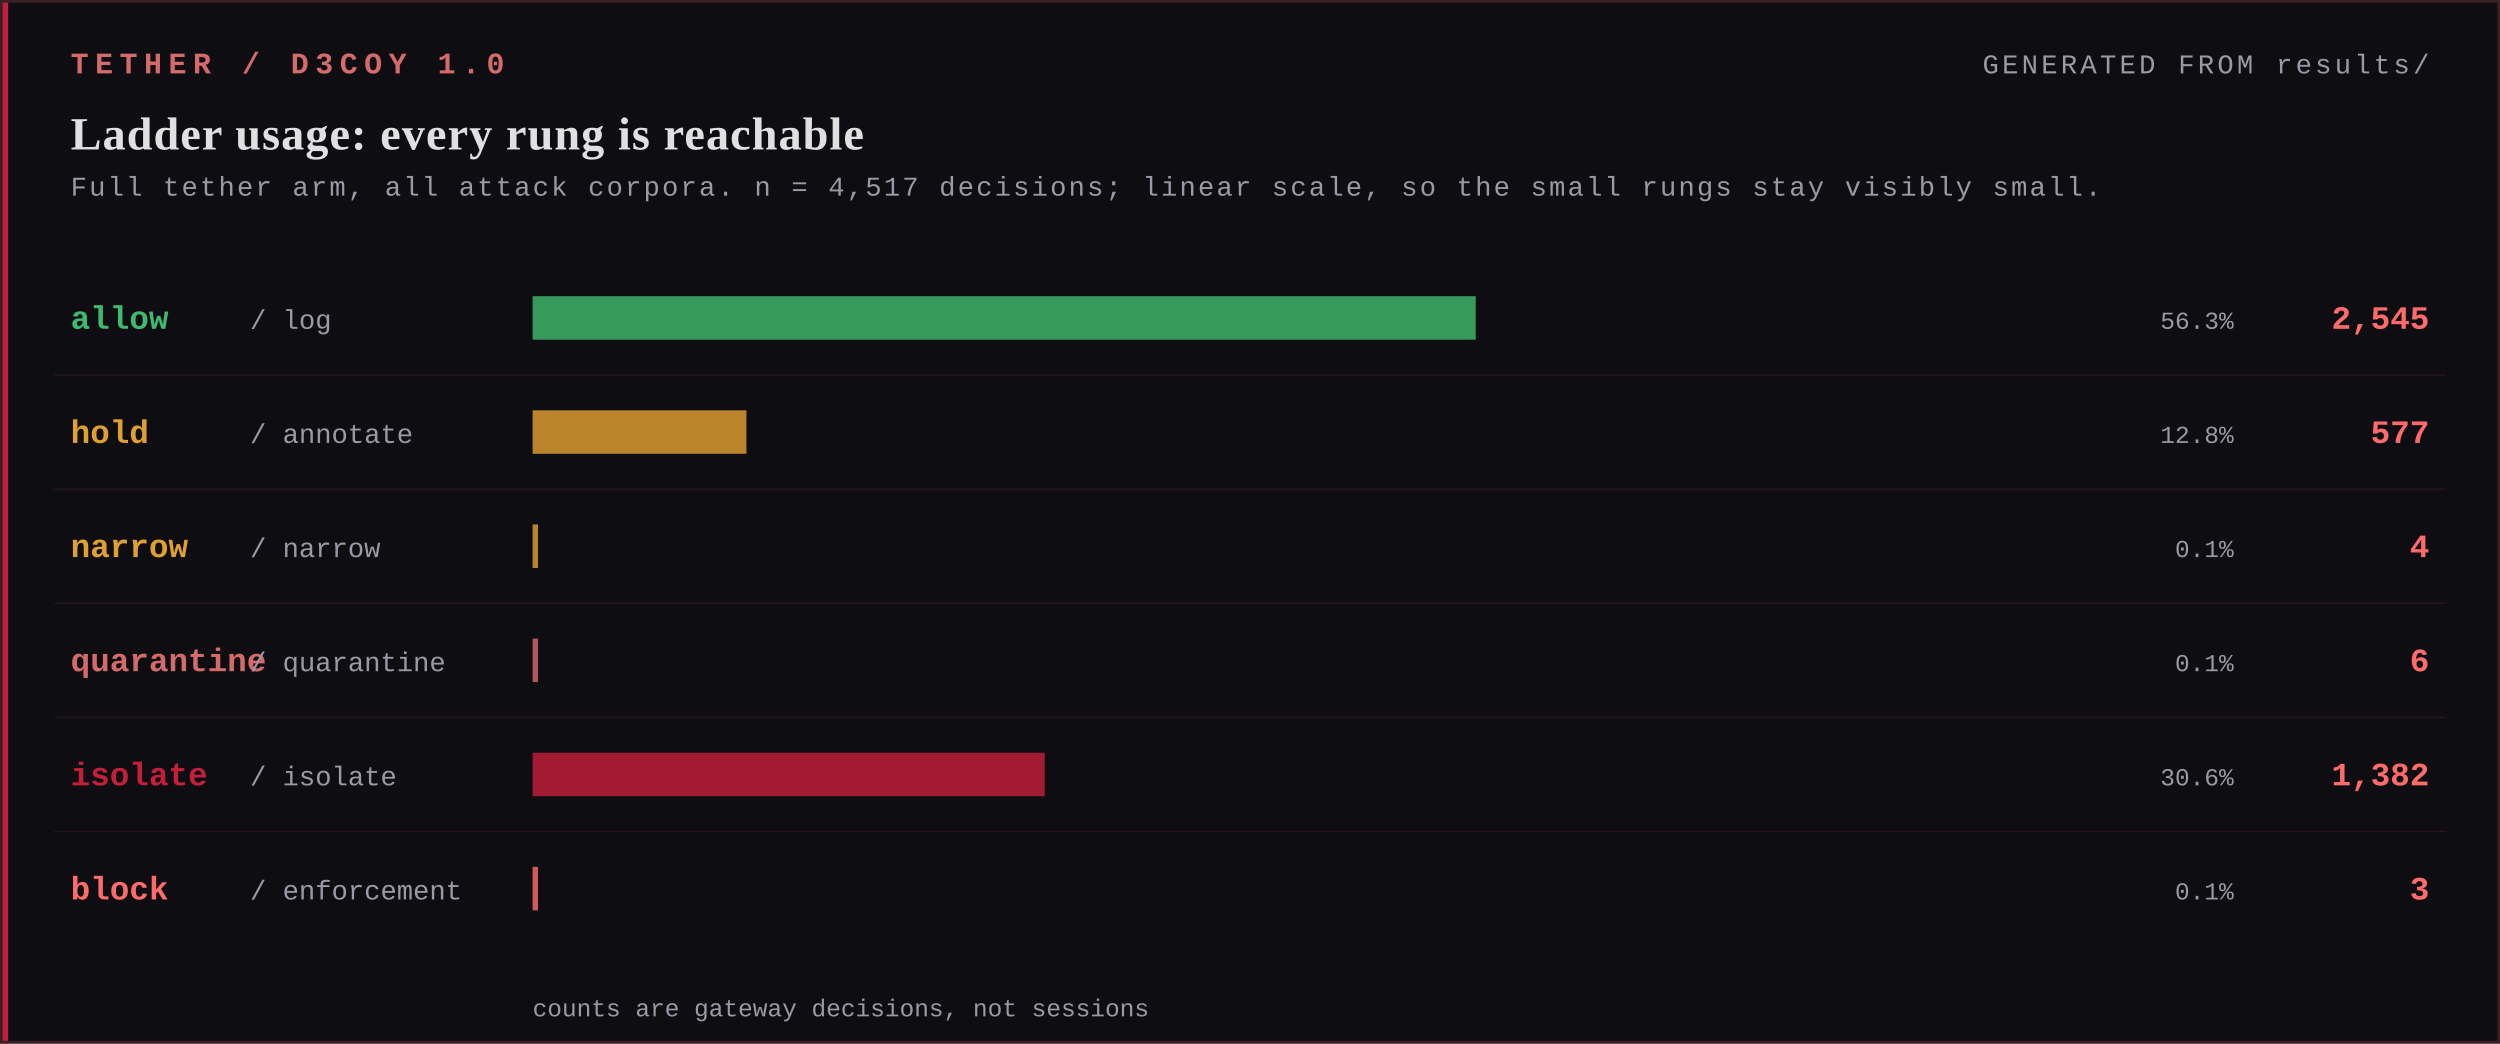
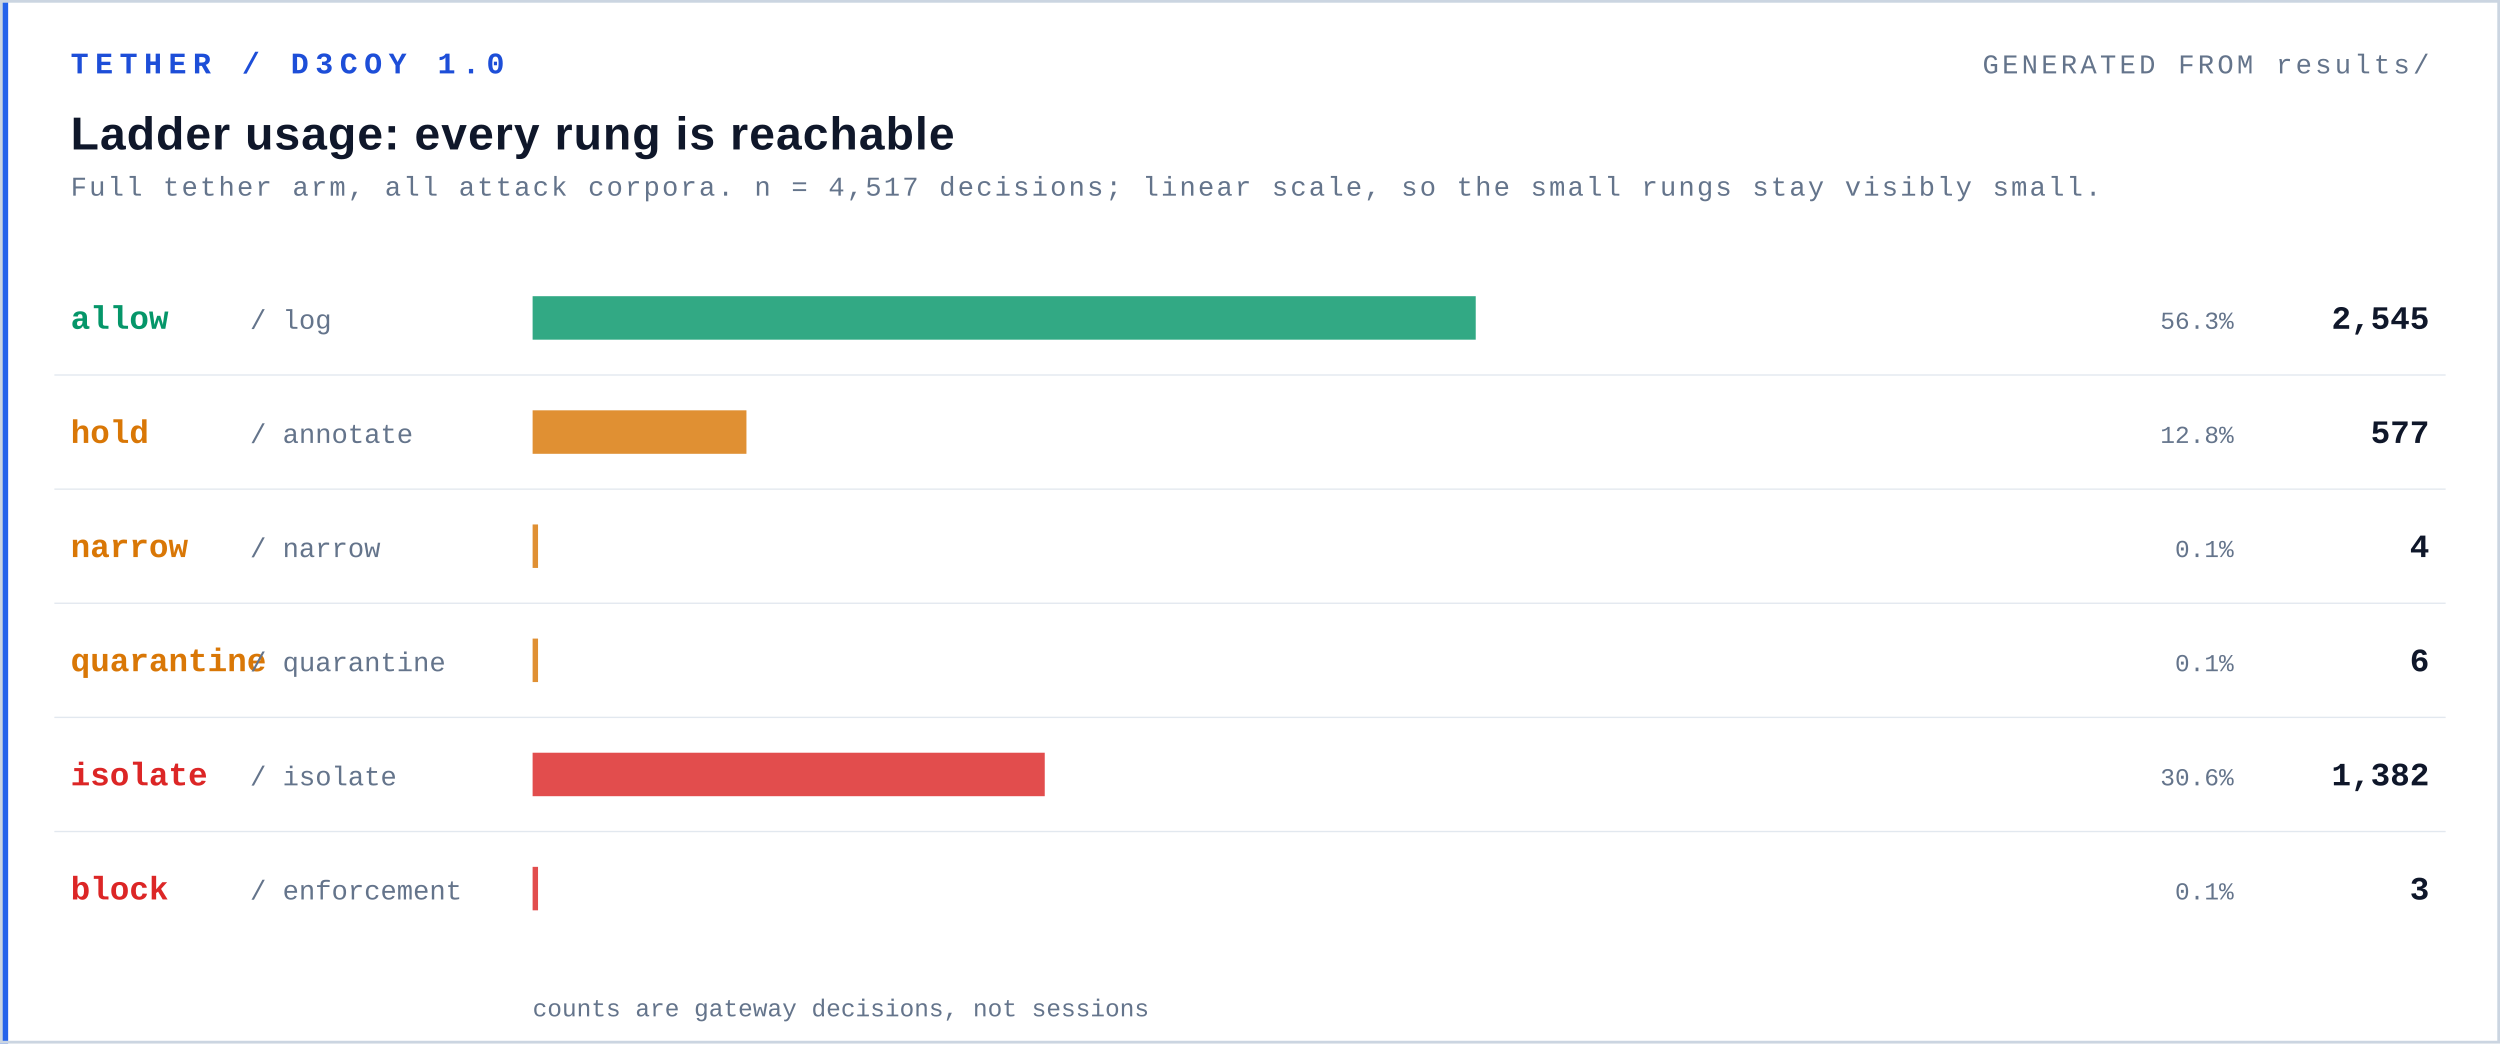
<svg xmlns="http://www.w3.org/2000/svg" viewBox="0 0 920 384" width="100%" role="img" aria-labelledby="exhibit-title" preserveAspectRatio="xMidYMid meet">
-   <rect x="0.00" y="0.00" width="920.00" height="384.00" fill="#0d0d12" />
-   <rect x="0.00" y="0.00" width="3.00" height="384.00" fill="#c41e3a" />
-   <rect x="0.50" y="0.50" width="919.00" height="383.00" fill="none" stroke="#3a1f25" stroke-width="1.0" />
-   <text x="26.00" y="27.00" font-size="11" font-family="Consolas, 'Courier New', monospace" fill="#d46a6a" text-anchor="start" font-weight="700" letter-spacing="2.4">TETHER / D3COY 1.0</text>
-   <text x="894.00" y="27.00" font-size="10" font-family="Consolas, 'Courier New', monospace" fill="#9a9aa6" text-anchor="end" font-weight="400" letter-spacing="1.2">GENERATED FROM results/</text>
-   <text x="26.00" y="55.00" font-size="17" font-family="Georgia, 'Times New Roman', serif" fill="#e0e0e0" text-anchor="start" font-weight="700" letter-spacing="0.4">Ladder usage: every rung is reachable</text>
-   <text x="26.00" y="72.00" font-size="10" font-family="Consolas, 'Courier New', monospace" fill="#9a9aa6" text-anchor="start" font-weight="400" letter-spacing="0.8">Full tether arm, all attack corpora. n = 4,517 decisions; linear scale, so the small rungs stay visibly small.</text>
-   <text x="26.00" y="121.00" font-size="12" font-family="Consolas, 'Courier New', monospace" fill="#3fb96e" text-anchor="start" font-weight="700">allow</text>
-   <text x="92.00" y="121.00" font-size="10" font-family="Consolas, 'Courier New', monospace" fill="#9a9aa6" text-anchor="start" font-weight="400">/ log</text>
-   <rect x="196.00" y="109.00" width="347.07" height="16.00" fill="#3fb96e" opacity="0.82" />
-   <text x="894.00" y="121.00" font-size="12" font-family="Consolas, 'Courier New', monospace" fill="#ff6b6b" text-anchor="end" font-weight="700">2,545</text>
-   <text x="822.00" y="121.00" font-size="9" font-family="Consolas, 'Courier New', monospace" fill="#9a9aa6" text-anchor="end" font-weight="400">56.3%</text>
-   <line x1="20.00" y1="138.00" x2="900.00" y2="138.00" stroke="#3a1f25" stroke-width="0.5" opacity="0.55" />
-   <text x="26.00" y="163.00" font-size="12" font-family="Consolas, 'Courier New', monospace" fill="#e0a030" text-anchor="start" font-weight="700">hold</text>
-   <text x="92.00" y="163.00" font-size="10" font-family="Consolas, 'Courier New', monospace" fill="#9a9aa6" text-anchor="start" font-weight="400">/ annotate</text>
-   <rect x="196.00" y="151.00" width="78.69" height="16.00" fill="#e0a030" opacity="0.82" />
-   <text x="894.00" y="163.00" font-size="12" font-family="Consolas, 'Courier New', monospace" fill="#ff6b6b" text-anchor="end" font-weight="700">577</text>
-   <text x="822.00" y="163.00" font-size="9" font-family="Consolas, 'Courier New', monospace" fill="#9a9aa6" text-anchor="end" font-weight="400">12.8%</text>
-   <line x1="20.00" y1="180.00" x2="900.00" y2="180.00" stroke="#3a1f25" stroke-width="0.5" opacity="0.55" />
-   <text x="26.00" y="205.00" font-size="12" font-family="Consolas, 'Courier New', monospace" fill="#e0a030" text-anchor="start" font-weight="700">narrow</text>
-   <text x="92.00" y="205.00" font-size="10" font-family="Consolas, 'Courier New', monospace" fill="#9a9aa6" text-anchor="start" font-weight="400">/ narrow</text>
-   <rect x="196.00" y="193.00" width="2.00" height="16.00" fill="#e0a030" opacity="0.82" />
-   <text x="894.00" y="205.00" font-size="12" font-family="Consolas, 'Courier New', monospace" fill="#ff6b6b" text-anchor="end" font-weight="700">4</text>
-   <text x="822.00" y="205.00" font-size="9" font-family="Consolas, 'Courier New', monospace" fill="#9a9aa6" text-anchor="end" font-weight="400">0.1%</text>
-   <line x1="20.00" y1="222.00" x2="900.00" y2="222.00" stroke="#3a1f25" stroke-width="0.5" opacity="0.55" />
-   <text x="26.00" y="247.00" font-size="12" font-family="Consolas, 'Courier New', monospace" fill="#d46a6a" text-anchor="start" font-weight="700">quarantine</text>
-   <text x="92.00" y="247.00" font-size="10" font-family="Consolas, 'Courier New', monospace" fill="#9a9aa6" text-anchor="start" font-weight="400">/ quarantine</text>
-   <rect x="196.00" y="235.00" width="2.00" height="16.00" fill="#d46a6a" opacity="0.82" />
-   <text x="894.00" y="247.00" font-size="12" font-family="Consolas, 'Courier New', monospace" fill="#ff6b6b" text-anchor="end" font-weight="700">6</text>
-   <text x="822.00" y="247.00" font-size="9" font-family="Consolas, 'Courier New', monospace" fill="#9a9aa6" text-anchor="end" font-weight="400">0.1%</text>
-   <line x1="20.00" y1="264.00" x2="900.00" y2="264.00" stroke="#3a1f25" stroke-width="0.5" opacity="0.55" />
-   <text x="26.00" y="289.00" font-size="12" font-family="Consolas, 'Courier New', monospace" fill="#c41e3a" text-anchor="start" font-weight="700">isolate</text>
-   <text x="92.00" y="289.00" font-size="10" font-family="Consolas, 'Courier New', monospace" fill="#9a9aa6" text-anchor="start" font-weight="400">/ isolate</text>
-   <rect x="196.00" y="277.00" width="188.47" height="16.00" fill="#c41e3a" opacity="0.82" />
-   <text x="894.00" y="289.00" font-size="12" font-family="Consolas, 'Courier New', monospace" fill="#ff6b6b" text-anchor="end" font-weight="700">1,382</text>
-   <text x="822.00" y="289.00" font-size="9" font-family="Consolas, 'Courier New', monospace" fill="#9a9aa6" text-anchor="end" font-weight="400">30.6%</text>
-   <line x1="20.00" y1="306.00" x2="900.00" y2="306.00" stroke="#3a1f25" stroke-width="0.5" opacity="0.55" />
-   <text x="26.00" y="331.00" font-size="12" font-family="Consolas, 'Courier New', monospace" fill="#ff6b6b" text-anchor="start" font-weight="700">block</text>
-   <text x="92.00" y="331.00" font-size="10" font-family="Consolas, 'Courier New', monospace" fill="#9a9aa6" text-anchor="start" font-weight="400">/ enforcement</text>
-   <rect x="196.00" y="319.00" width="2.00" height="16.00" fill="#ff6b6b" opacity="0.82" />
-   <text x="894.00" y="331.00" font-size="12" font-family="Consolas, 'Courier New', monospace" fill="#ff6b6b" text-anchor="end" font-weight="700">3</text>
-   <text x="822.00" y="331.00" font-size="9" font-family="Consolas, 'Courier New', monospace" fill="#9a9aa6" text-anchor="end" font-weight="400">0.1%</text>
-   <text x="196.00" y="374.00" font-size="9" font-family="Consolas, 'Courier New', monospace" fill="#9a9aa6" text-anchor="start" font-weight="400">counts are gateway decisions, not sessions</text>
+   <rect x="0.00" y="0.00" width="920.00" height="384.00" fill="#ffffff" />
+   <rect x="0.00" y="0.00" width="3.00" height="384.00" fill="#2563eb" />
+   <rect x="0.50" y="0.50" width="919.00" height="383.00" fill="none" stroke="#cbd5e1" stroke-width="1.0" />
+   <text x="26.00" y="27.00" font-size="11" font-family="Consolas, 'Courier New', monospace" fill="#1d4ed8" text-anchor="start" font-weight="700" letter-spacing="2.4">TETHER / D3COY 1.0</text>
+   <text x="894.00" y="27.00" font-size="10" font-family="Consolas, 'Courier New', monospace" fill="#64748b" text-anchor="end" font-weight="400" letter-spacing="1.2">GENERATED FROM results/</text>
+   <text x="26.00" y="55.00" font-size="17" font-family="ui-sans-serif, system-ui, -apple-system, 'Segoe UI', Arial, sans-serif" fill="#0f172a" text-anchor="start" font-weight="700" letter-spacing="0.4">Ladder usage: every rung is reachable</text>
+   <text x="26.00" y="72.00" font-size="10" font-family="Consolas, 'Courier New', monospace" fill="#64748b" text-anchor="start" font-weight="400" letter-spacing="0.8">Full tether arm, all attack corpora. n = 4,517 decisions; linear scale, so the small rungs stay visibly small.</text>
+   <text x="26.00" y="121.00" font-size="12" font-family="Consolas, 'Courier New', monospace" fill="#059669" text-anchor="start" font-weight="700">allow</text>
+   <text x="92.00" y="121.00" font-size="10" font-family="Consolas, 'Courier New', monospace" fill="#64748b" text-anchor="start" font-weight="400">/ log</text>
+   <rect x="196.00" y="109.00" width="347.07" height="16.00" fill="#059669" opacity="0.82" />
+   <text x="894.00" y="121.00" font-size="12" font-family="Consolas, 'Courier New', monospace" fill="#0f172a" text-anchor="end" font-weight="700">2,545</text>
+   <text x="822.00" y="121.00" font-size="9" font-family="Consolas, 'Courier New', monospace" fill="#64748b" text-anchor="end" font-weight="400">56.3%</text>
+   <line x1="20.00" y1="138.00" x2="900.00" y2="138.00" stroke="#cbd5e1" stroke-width="0.5" opacity="0.55" />
+   <text x="26.00" y="163.00" font-size="12" font-family="Consolas, 'Courier New', monospace" fill="#d97706" text-anchor="start" font-weight="700">hold</text>
+   <text x="92.00" y="163.00" font-size="10" font-family="Consolas, 'Courier New', monospace" fill="#64748b" text-anchor="start" font-weight="400">/ annotate</text>
+   <rect x="196.00" y="151.00" width="78.69" height="16.00" fill="#d97706" opacity="0.82" />
+   <text x="894.00" y="163.00" font-size="12" font-family="Consolas, 'Courier New', monospace" fill="#0f172a" text-anchor="end" font-weight="700">577</text>
+   <text x="822.00" y="163.00" font-size="9" font-family="Consolas, 'Courier New', monospace" fill="#64748b" text-anchor="end" font-weight="400">12.8%</text>
+   <line x1="20.00" y1="180.00" x2="900.00" y2="180.00" stroke="#cbd5e1" stroke-width="0.5" opacity="0.55" />
+   <text x="26.00" y="205.00" font-size="12" font-family="Consolas, 'Courier New', monospace" fill="#d97706" text-anchor="start" font-weight="700">narrow</text>
+   <text x="92.00" y="205.00" font-size="10" font-family="Consolas, 'Courier New', monospace" fill="#64748b" text-anchor="start" font-weight="400">/ narrow</text>
+   <rect x="196.00" y="193.00" width="2.00" height="16.00" fill="#d97706" opacity="0.82" />
+   <text x="894.00" y="205.00" font-size="12" font-family="Consolas, 'Courier New', monospace" fill="#0f172a" text-anchor="end" font-weight="700">4</text>
+   <text x="822.00" y="205.00" font-size="9" font-family="Consolas, 'Courier New', monospace" fill="#64748b" text-anchor="end" font-weight="400">0.1%</text>
+   <line x1="20.00" y1="222.00" x2="900.00" y2="222.00" stroke="#cbd5e1" stroke-width="0.5" opacity="0.55" />
+   <text x="26.00" y="247.00" font-size="12" font-family="Consolas, 'Courier New', monospace" fill="#d97706" text-anchor="start" font-weight="700">quarantine</text>
+   <text x="92.00" y="247.00" font-size="10" font-family="Consolas, 'Courier New', monospace" fill="#64748b" text-anchor="start" font-weight="400">/ quarantine</text>
+   <rect x="196.00" y="235.00" width="2.00" height="16.00" fill="#d97706" opacity="0.82" />
+   <text x="894.00" y="247.00" font-size="12" font-family="Consolas, 'Courier New', monospace" fill="#0f172a" text-anchor="end" font-weight="700">6</text>
+   <text x="822.00" y="247.00" font-size="9" font-family="Consolas, 'Courier New', monospace" fill="#64748b" text-anchor="end" font-weight="400">0.1%</text>
+   <line x1="20.00" y1="264.00" x2="900.00" y2="264.00" stroke="#cbd5e1" stroke-width="0.5" opacity="0.55" />
+   <text x="26.00" y="289.00" font-size="12" font-family="Consolas, 'Courier New', monospace" fill="#dc2626" text-anchor="start" font-weight="700">isolate</text>
+   <text x="92.00" y="289.00" font-size="10" font-family="Consolas, 'Courier New', monospace" fill="#64748b" text-anchor="start" font-weight="400">/ isolate</text>
+   <rect x="196.00" y="277.00" width="188.47" height="16.00" fill="#dc2626" opacity="0.82" />
+   <text x="894.00" y="289.00" font-size="12" font-family="Consolas, 'Courier New', monospace" fill="#0f172a" text-anchor="end" font-weight="700">1,382</text>
+   <text x="822.00" y="289.00" font-size="9" font-family="Consolas, 'Courier New', monospace" fill="#64748b" text-anchor="end" font-weight="400">30.6%</text>
+   <line x1="20.00" y1="306.00" x2="900.00" y2="306.00" stroke="#cbd5e1" stroke-width="0.5" opacity="0.55" />
+   <text x="26.00" y="331.00" font-size="12" font-family="Consolas, 'Courier New', monospace" fill="#dc2626" text-anchor="start" font-weight="700">block</text>
+   <text x="92.00" y="331.00" font-size="10" font-family="Consolas, 'Courier New', monospace" fill="#64748b" text-anchor="start" font-weight="400">/ enforcement</text>
+   <rect x="196.00" y="319.00" width="2.00" height="16.00" fill="#dc2626" opacity="0.82" />
+   <text x="894.00" y="331.00" font-size="12" font-family="Consolas, 'Courier New', monospace" fill="#0f172a" text-anchor="end" font-weight="700">3</text>
+   <text x="822.00" y="331.00" font-size="9" font-family="Consolas, 'Courier New', monospace" fill="#64748b" text-anchor="end" font-weight="400">0.1%</text>
+   <text x="196.00" y="374.00" font-size="9" font-family="Consolas, 'Courier New', monospace" fill="#64748b" text-anchor="start" font-weight="400">counts are gateway decisions, not sessions</text>
</svg>
